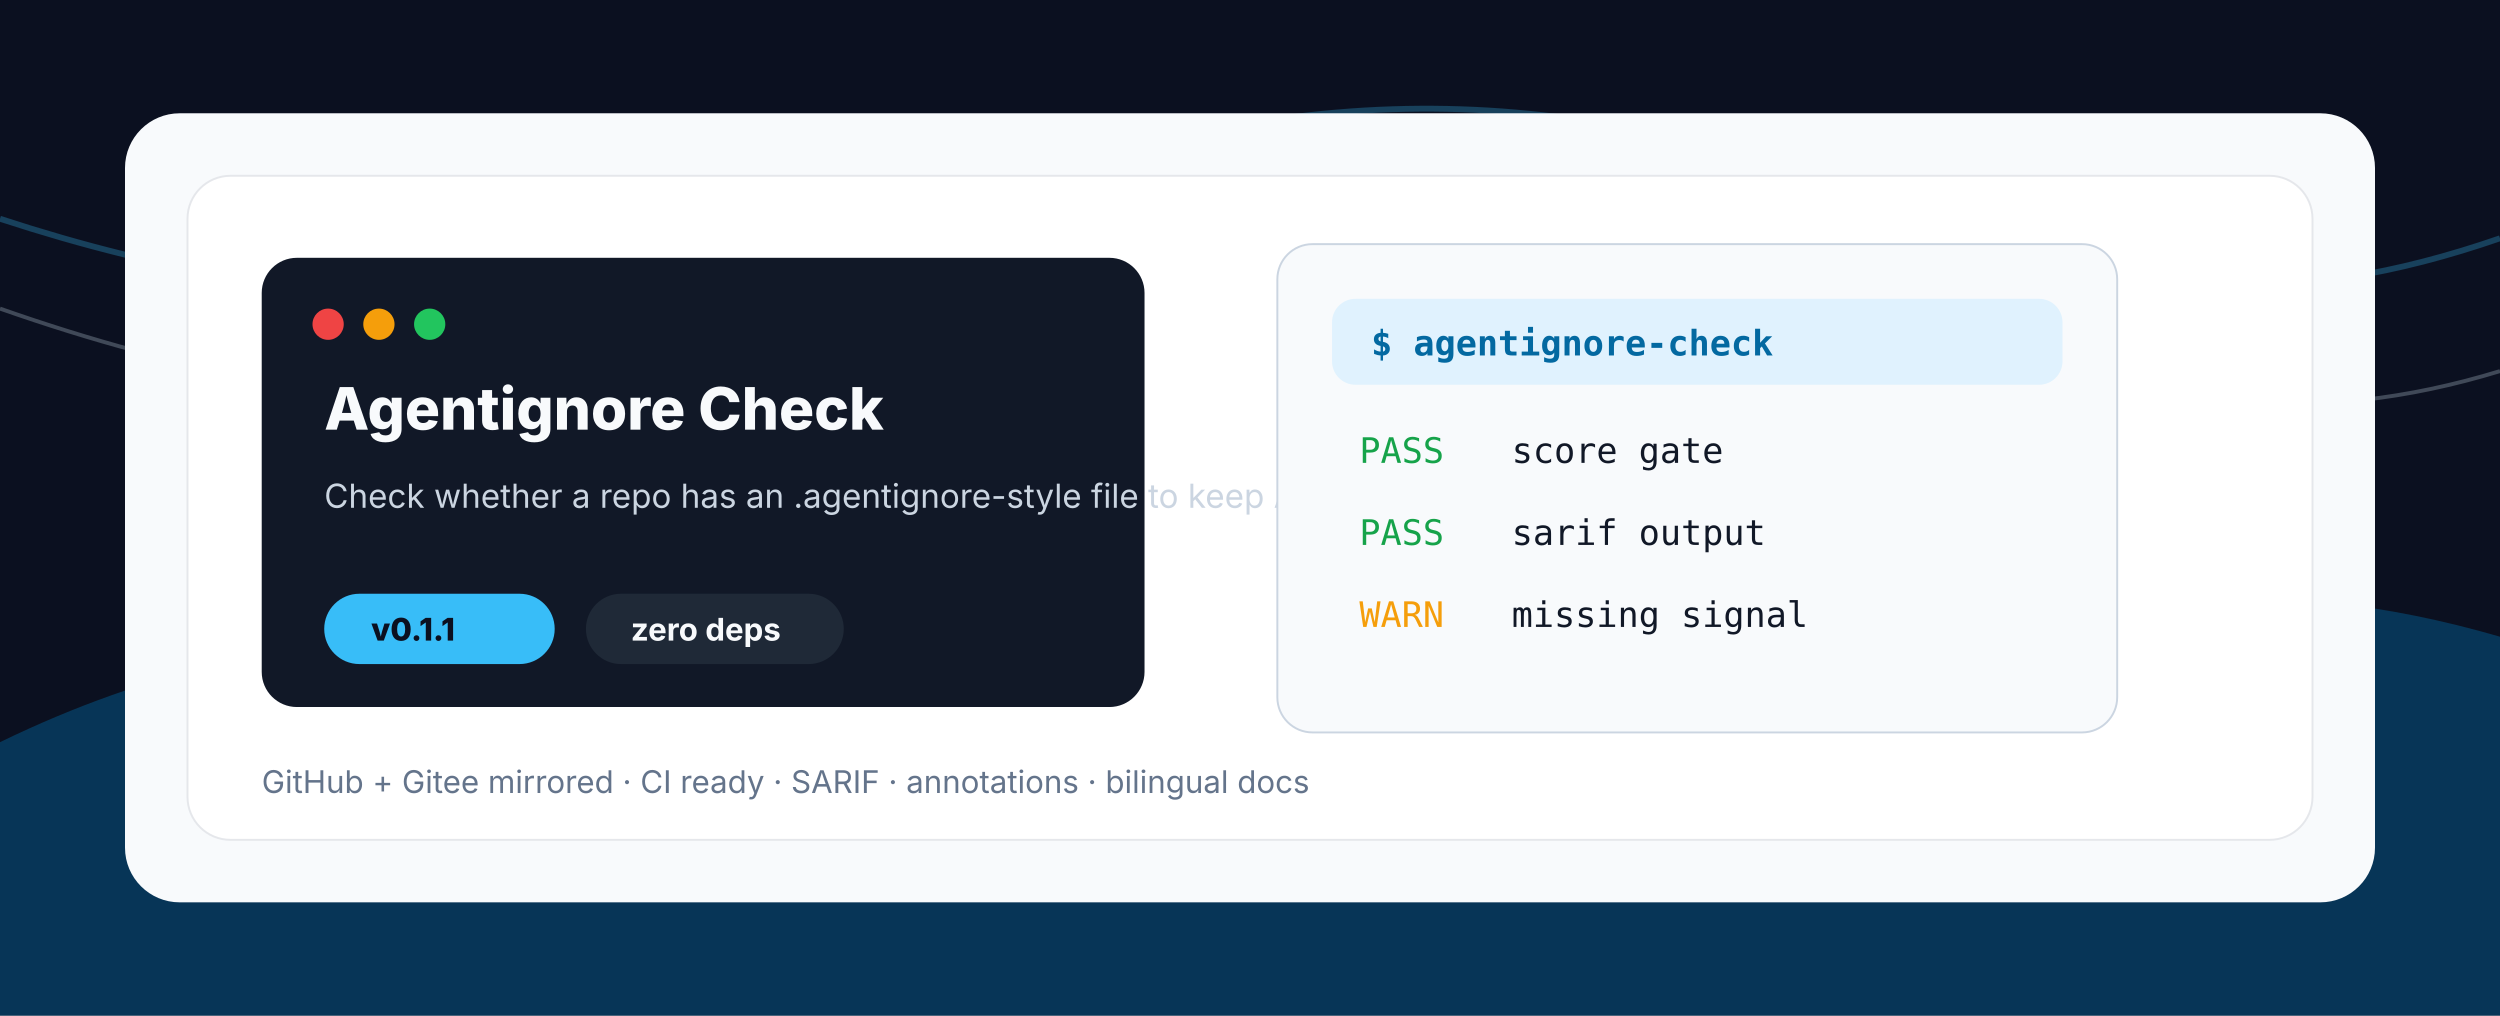
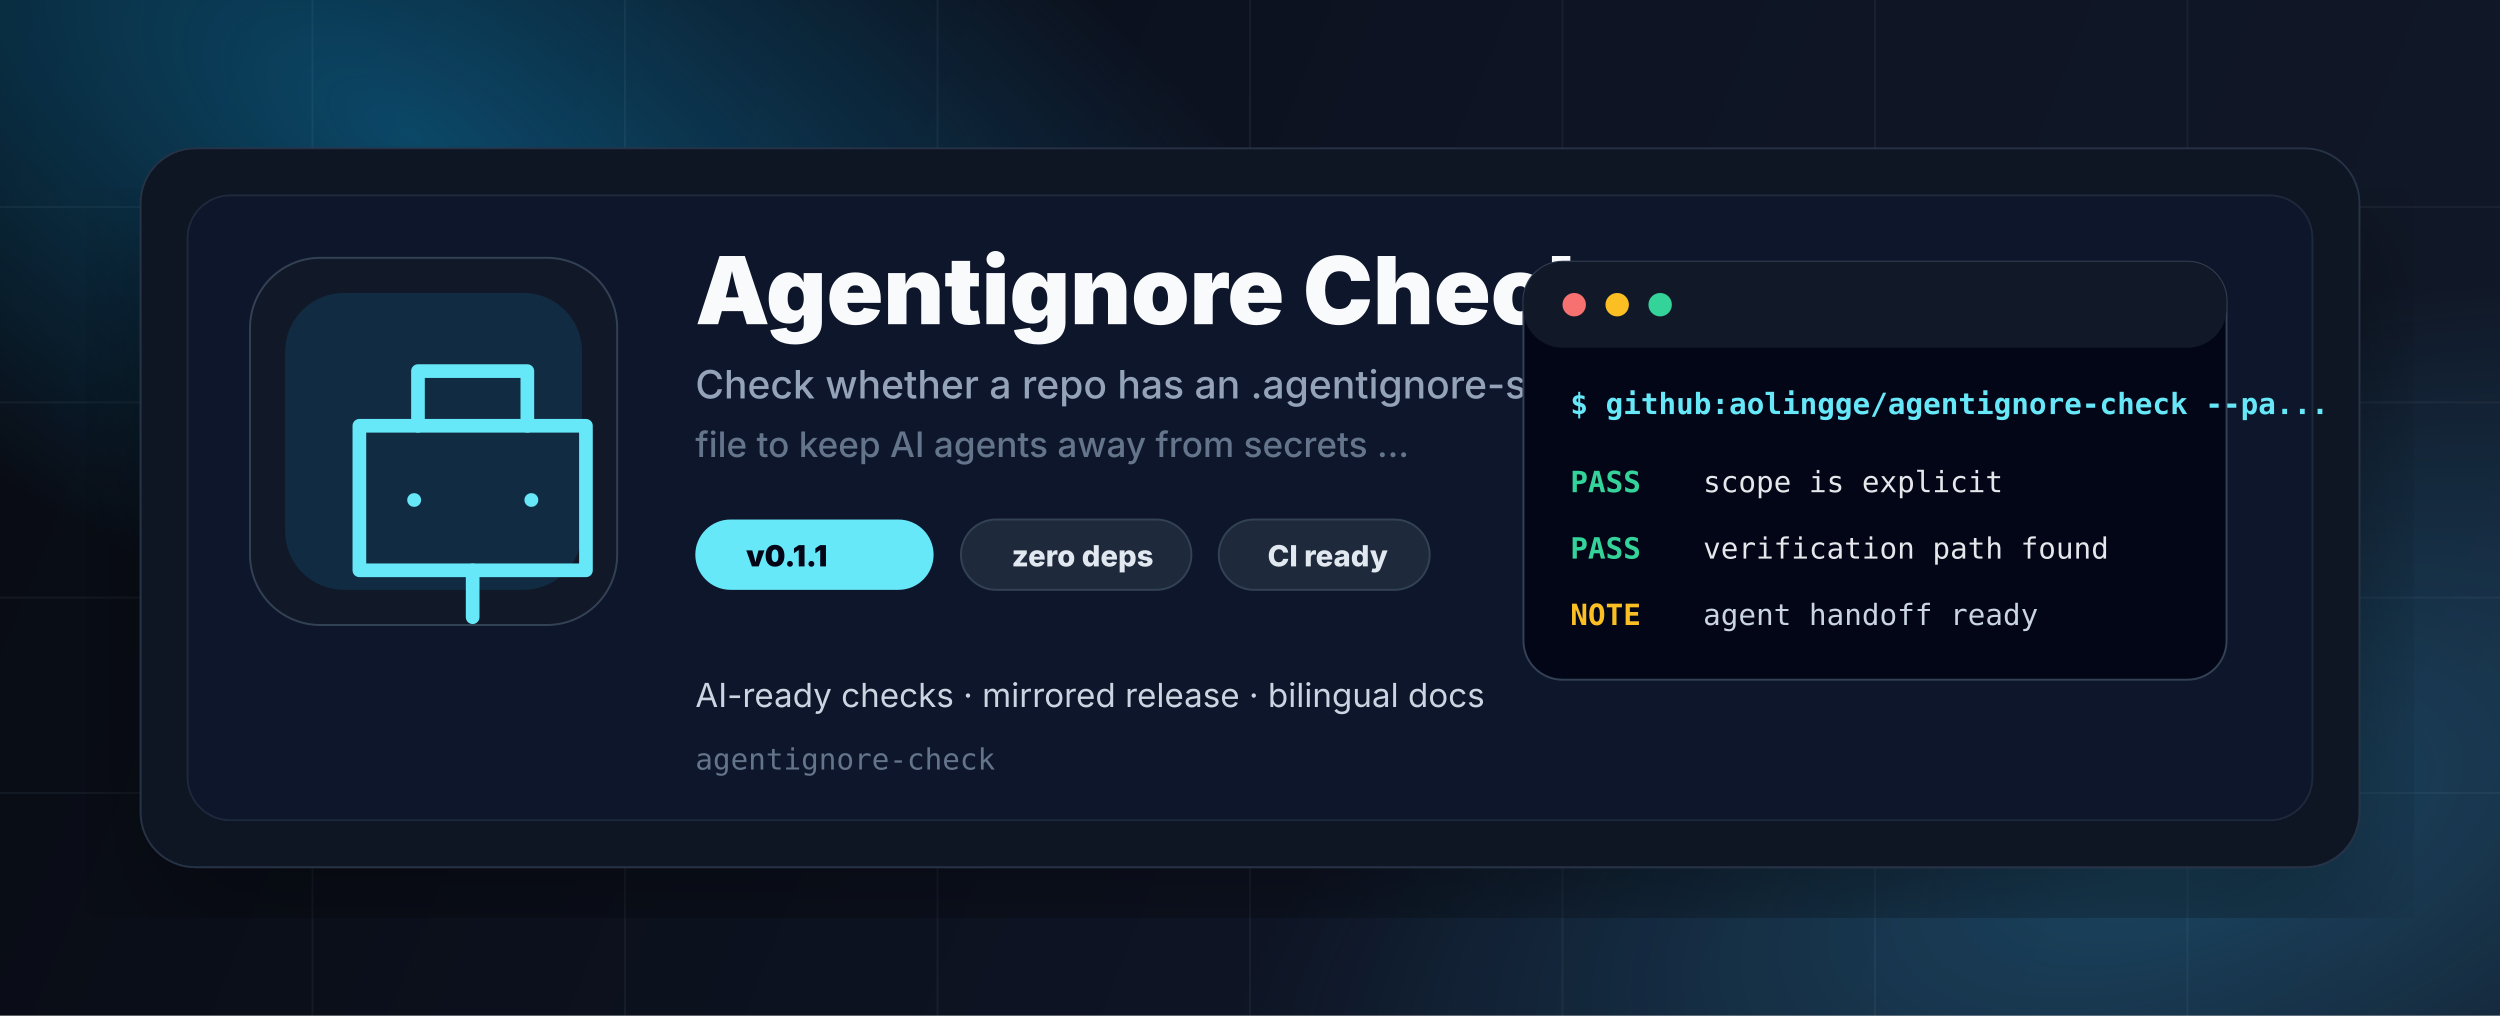
<svg xmlns="http://www.w3.org/2000/svg" width="1280" height="520" viewBox="0 0 1280 520" fill="none">
-   <rect width="1280" height="520" rx="0" fill="#0B1020" />
-   <path d="M0 380C154 305 298 318 440 368C617 431 759 447 924 365C1054 300 1163 292 1280 326V520H0V380Z" fill="#0369A1" opacity=".42" />
-   <path d="M0 112C171 168 323 165 506 99C675 38 809 42 970 107C1086 154 1173 159 1280 122" stroke="#38BDF8" stroke-width="3" opacity=".28" />
-   <path d="M0 158C188 224 354 224 546 154C699 98 830 99 984 163C1098 211 1185 219 1280 190" stroke="#E0F2FE" stroke-width="2" opacity=".25" />
-   <rect x="64" y="58" width="1152" height="404" rx="28" fill="#F8FAFC" />
-   <rect x="96" y="90" width="1088" height="340" rx="22" fill="#FFFFFF" stroke="#E5E7EB" />
-   <rect x="134" y="132" width="452" height="230" rx="18" fill="#111827" />
-   <circle cx="168" cy="166" r="8" fill="#EF4444" />
-   <circle cx="194" cy="166" r="8" fill="#F59E0B" />
-   <circle cx="220" cy="166" r="8" fill="#22C55E" />
-   <text x="166" y="220" fill="#F8FAFC" font-family="Inter,Segoe UI,Arial,sans-serif" font-size="30" font-weight="800">Agentignore Check</text>
-   <text x="166" y="260" fill="#CBD5E1" font-family="Inter,Segoe UI,Arial,sans-serif" font-size="17">Check whether a repo has an .agentignore-style file to keep AI agents away from secrets a...</text>
-   <rect x="166" y="304" width="118" height="36" rx="18" fill="#38BDF8" />
-   <text x="190" y="328" fill="#0B1020" font-family="Inter,Segoe UI,Arial,sans-serif" font-size="16" font-weight="800">v0.1.1</text>
-   <rect x="300" y="304" width="132" height="36" rx="18" fill="#1F2937" />
-   <text x="323" y="328" fill="#F8FAFC" font-family="Inter,Segoe UI,Arial,sans-serif" font-size="16" font-weight="700">zero deps</text>
-   <g transform="translate(654 125)">
-     <rect width="430" height="250" rx="18" fill="#F8FAFC" stroke="#CBD5E1" />
-     <rect x="28" y="28" width="374" height="44" rx="12" fill="#E0F2FE" />
-     <text x="48" y="57" fill="#0369A1" font-family="JetBrains Mono,Consolas,monospace" font-size="18" font-weight="700">$ agentignore-check</text>
-     <text x="42" y="112" fill="#16A34A" font-family="JetBrains Mono,Consolas,monospace" font-size="18">PASS</text>
-     <text x="120" y="112" fill="#111827" font-family="JetBrains Mono,Consolas,monospace" font-size="18">score gate</text>
-     <text x="42" y="154" fill="#16A34A" font-family="JetBrains Mono,Consolas,monospace" font-size="18">PASS</text>
-     <text x="120" y="154" fill="#111827" font-family="JetBrains Mono,Consolas,monospace" font-size="18">sarif output</text>
-     <text x="42" y="196" fill="#F59E0B" font-family="JetBrains Mono,Consolas,monospace" font-size="18">WARN</text>
-     <text x="120" y="196" fill="#111827" font-family="JetBrains Mono,Consolas,monospace" font-size="18">missing signal</text>
+   <defs>
+     <linearGradient id="bg" x1="0" y1="0" x2="1280" y2="520" gradientUnits="userSpaceOnUse">
+       <stop stop-color="#080B12" />
+       <stop offset=".55" stop-color="#0E1424" />
+       <stop offset="1" stop-color="#111827" />
+     </linearGradient>
+     <radialGradient id="glowA" cx="0" cy="0" r="1" gradientUnits="userSpaceOnUse" gradientTransform="translate(210 70) rotate(28) scale(560 260)">
+       <stop stop-color="#0EA5E9" stop-opacity=".38" />
+       <stop offset="1" stop-color="#0EA5E9" stop-opacity="0" />
+     </radialGradient>
+     <radialGradient id="glowB" cx="0" cy="0" r="1" gradientUnits="userSpaceOnUse" gradientTransform="translate(1120 430) rotate(160) scale(520 250)">
+       <stop stop-color="#38BDF8" stop-opacity=".28" />
+       <stop offset="1" stop-color="#38BDF8" stop-opacity="0" />
+     </radialGradient>
+     <filter id="shadow" x="44" y="66" width="1192" height="404" filterUnits="userSpaceOnUse" color-interpolation-filters="sRGB">
+       <feDropShadow dx="0" dy="30" stdDeviation="34" flood-color="#000000" flood-opacity=".38" />
+     </filter>
+   </defs>
+   <rect width="1280" height="520" fill="url(#bg)" />
+   <rect width="1280" height="520" fill="url(#glowA)" />
+   <rect width="1280" height="520" fill="url(#glowB)" />
+   <path d="M0 106h1280M0 206h1280M0 306h1280M0 406h1280M160 0v520M320 0v520M480 0v520M640 0v520M800 0v520M960 0v520M1120 0v520" stroke="#94A3B8" stroke-opacity=".08" />
+   <path d="M94 390C256 298 438 286 610 352C782 418 942 396 1186 260" stroke="#67E8F9" stroke-width="2" stroke-opacity=".22" />
+   <g filter="url(#shadow)">
+     <rect x="72" y="76" width="1136" height="368" rx="28" fill="#0B1220" stroke="#263244" />
+     <rect x="96" y="100" width="1088" height="320" rx="22" fill="#0F172A" stroke="#1E293B" />
  </g>
-   <text x="134" y="406" fill="#64748B" font-family="Inter,Segoe UI,Arial,sans-serif" font-size="16">GitHub + Gitee mirrored · CI ready · SARIF · annotations · bilingual docs</text>
+   <g transform="translate(128 132)">
+     <rect width="188" height="188" rx="36" fill="#111827" stroke="#334155" />
+     <rect x="18" y="18" width="152" height="152" rx="30" fill="#0EA5E9" opacity=".14" />
+     <path d="M56 86h116v74H56V86Z" stroke="#67E8F9" stroke-width="7" stroke-linecap="round" stroke-linejoin="round" />
+     <path d="M86 86V58h56v28M84 124h.1M144 124h.1M114 160v24" stroke="#67E8F9" stroke-width="7" stroke-linecap="round" stroke-linejoin="round" />
+   </g>
+   <g transform="translate(356 128)">
+     <text x="0" y="38" fill="#F8FAFC" font-family="Inter,Segoe UI,Arial,sans-serif" font-size="48" font-weight="850">Agentignore Check</text>
+     <text x="0" y="76" fill="#94A3B8" font-family="Inter,Segoe UI,Arial,sans-serif" font-size="20" font-weight="500">Check whether a repo has an .agentignore-style</text>
+     <text x="0" y="106" fill="#64748B" font-family="Inter,Segoe UI,Arial,sans-serif" font-size="18" font-weight="500">file to keep AI agents away from secrets ...</text>
+     <g transform="translate(0 138)">
+       <rect width="122" height="36" rx="18" fill="#67E8F9" />
+       <text x="26" y="24" fill="#020617" font-family="Inter,Segoe UI,Arial,sans-serif" font-size="15" font-weight="850">v0.1.1</text>
+       <rect x="136" width="118" height="36" rx="18" fill="#1E293B" stroke="#334155" />
+       <text x="162" y="24" fill="#E2E8F0" font-family="Inter,Segoe UI,Arial,sans-serif" font-size="15" font-weight="760">zero deps</text>
+       <rect x="268" width="108" height="36" rx="18" fill="#1E293B" stroke="#334155" />
+       <text x="293" y="24" fill="#E2E8F0" font-family="Inter,Segoe UI,Arial,sans-serif" font-size="15" font-weight="760">CI ready</text>
+     </g>
+     <text x="0" y="234" fill="#CBD5E1" font-family="Inter,Segoe UI,Arial,sans-serif" font-size="17">AI-ready checks · mirrored release · bilingual docs</text>
+     <text x="0" y="266" fill="#64748B" font-family="JetBrains Mono,Consolas,monospace" font-size="15">agentignore-check</text>
+   </g>
+   <g transform="translate(780 134)">
+     <rect width="360" height="214" rx="20" fill="#020617" stroke="#334155" />
+     <rect x="0" y="0" width="360" height="44" rx="20" fill="#111827" />
+     <circle cx="26" cy="22" r="6" fill="#F87171" />
+     <circle cx="48" cy="22" r="6" fill="#FBBF24" />
+     <circle cx="70" cy="22" r="6" fill="#34D399" />
+     <text x="24" y="78" fill="#67E8F9" font-family="JetBrains Mono,Consolas,monospace" font-size="15" font-weight="700">$ github:aolingge/agentignore-check --pa...</text>
+     <text x="24" y="118" fill="#34D399" font-family="JetBrains Mono,Consolas,monospace" font-size="15" font-weight="700">PASS</text>
+     <text x="92" y="118" fill="#E5E7EB" font-family="JetBrains Mono,Consolas,monospace" font-size="15">scope is explicit</text>
+     <text x="24" y="152" fill="#34D399" font-family="JetBrains Mono,Consolas,monospace" font-size="15" font-weight="700">PASS</text>
+     <text x="92" y="152" fill="#E5E7EB" font-family="JetBrains Mono,Consolas,monospace" font-size="15">verification path found</text>
+     <text x="24" y="186" fill="#FBBF24" font-family="JetBrains Mono,Consolas,monospace" font-size="15" font-weight="700">NOTE</text>
+     <text x="92" y="186" fill="#CBD5E1" font-family="JetBrains Mono,Consolas,monospace" font-size="15">agent handoff ready</text>
+   </g>
</svg>
